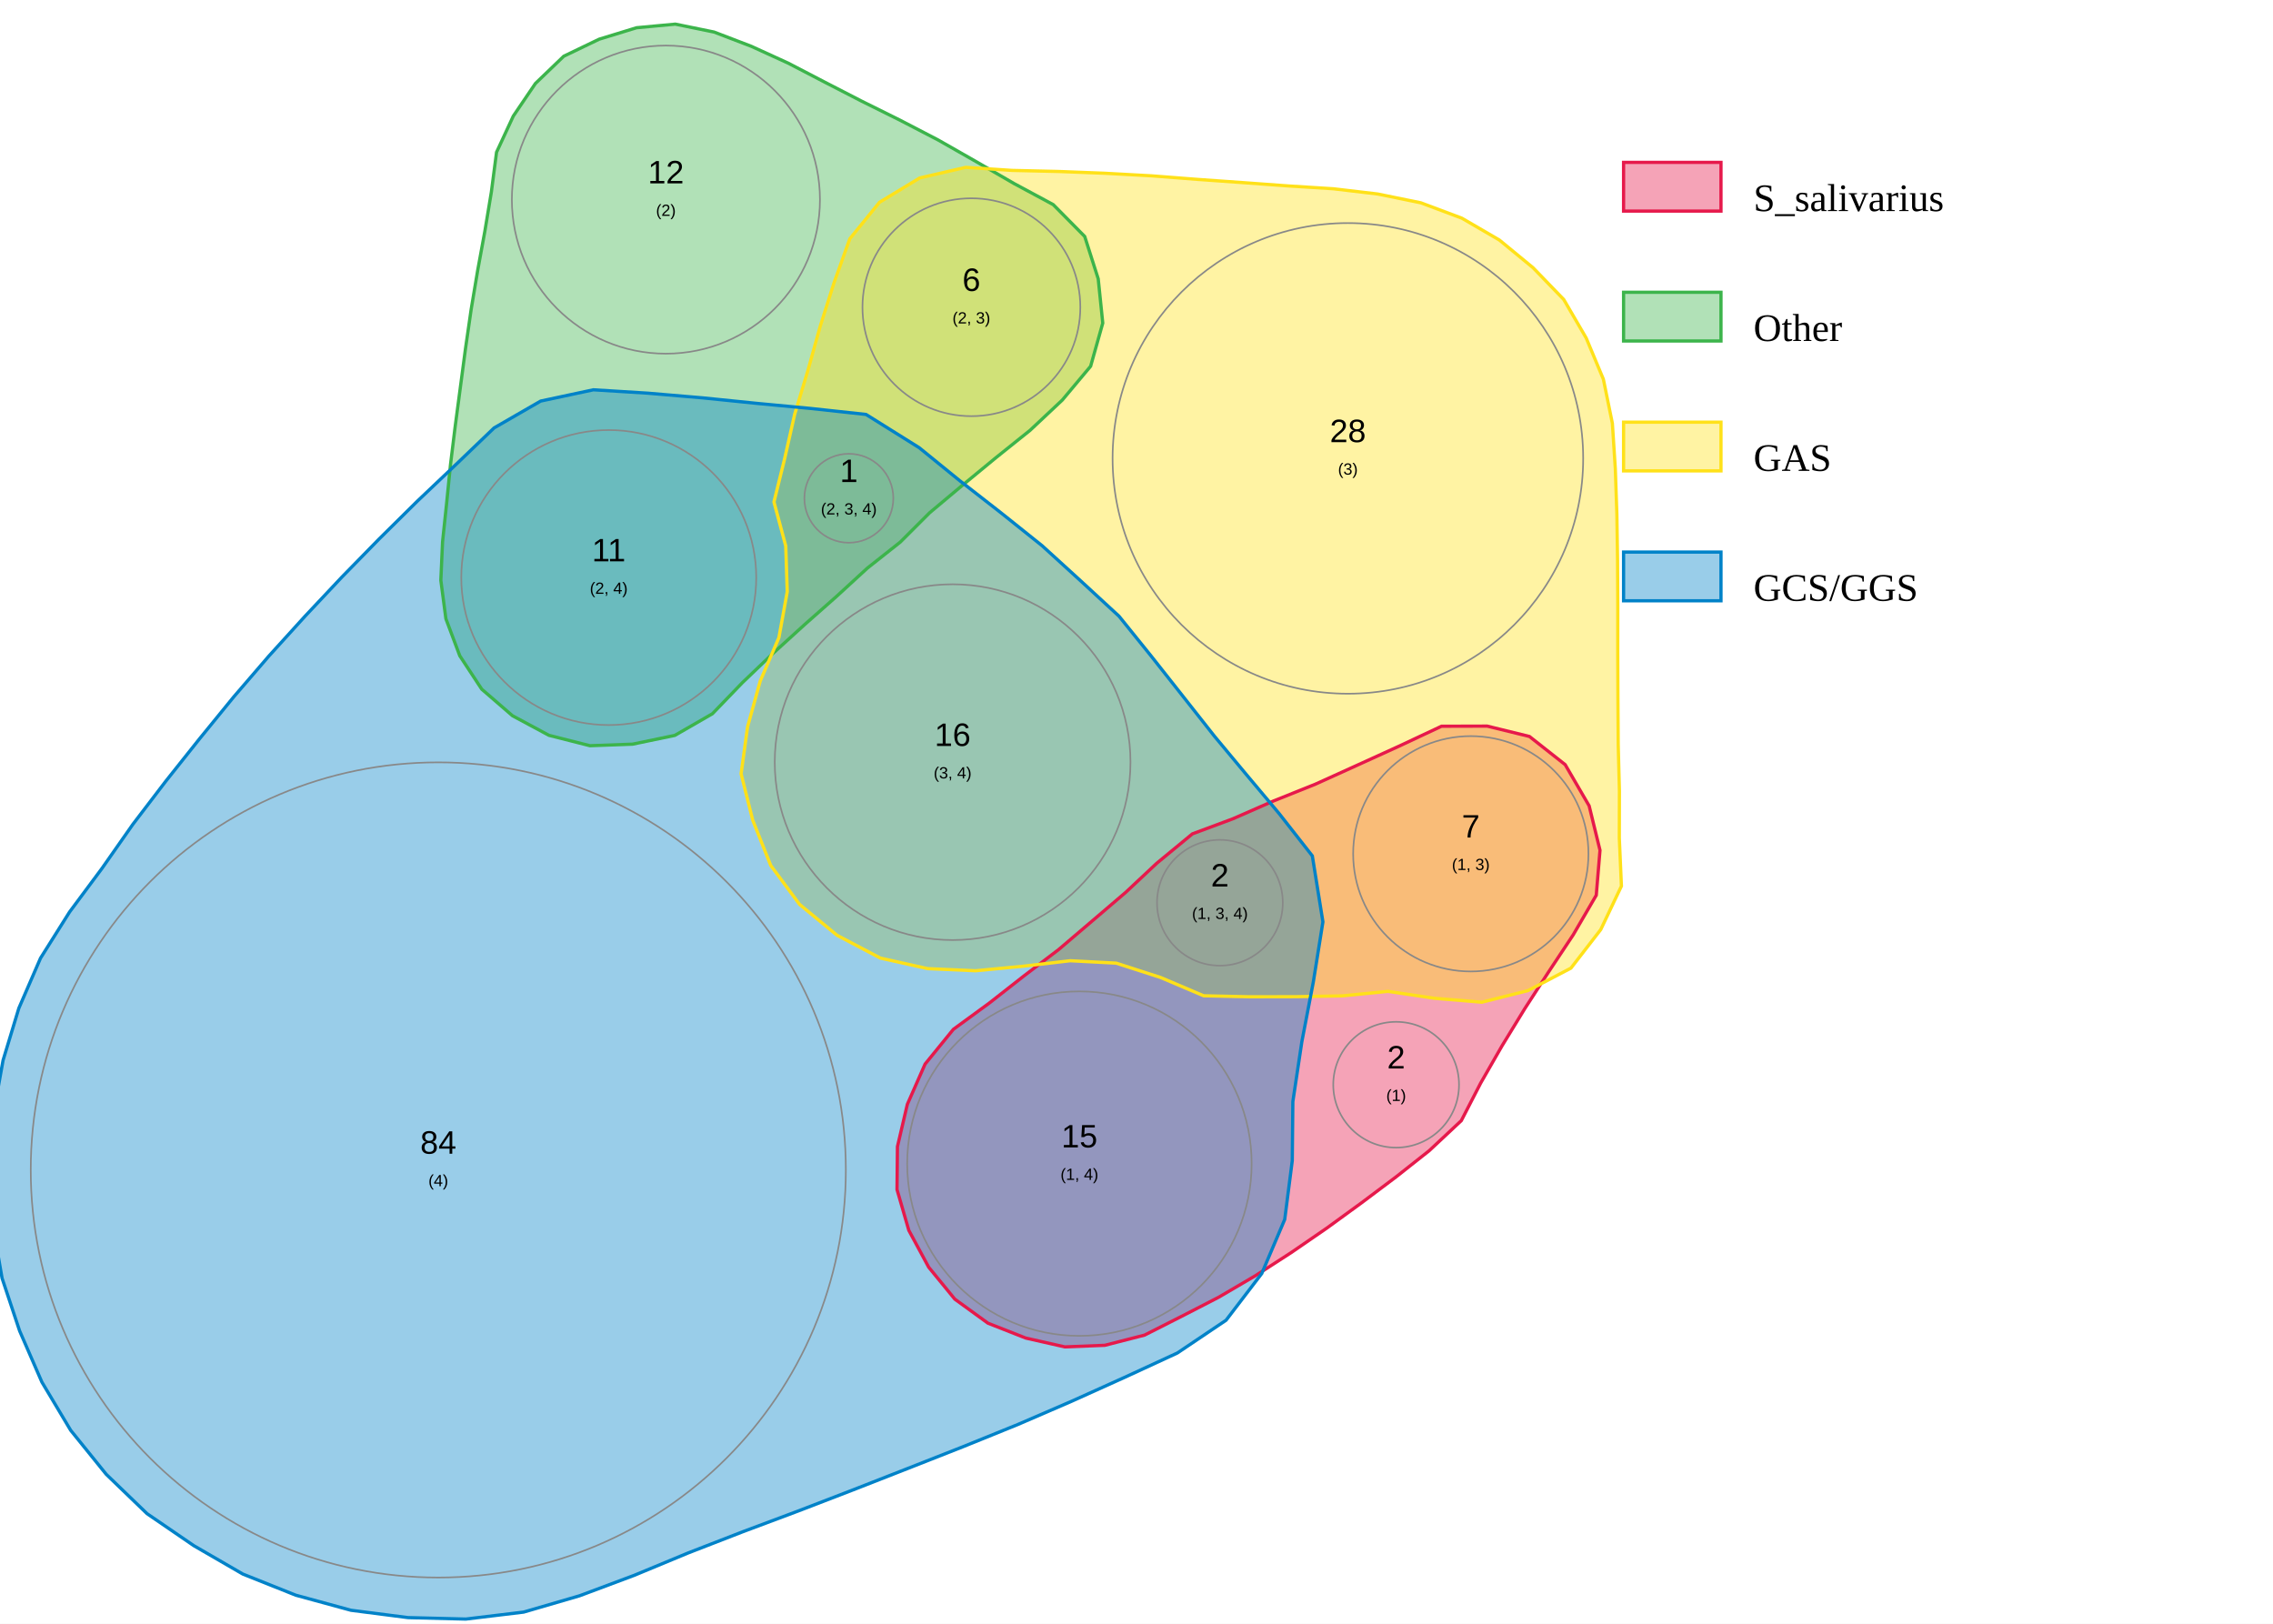
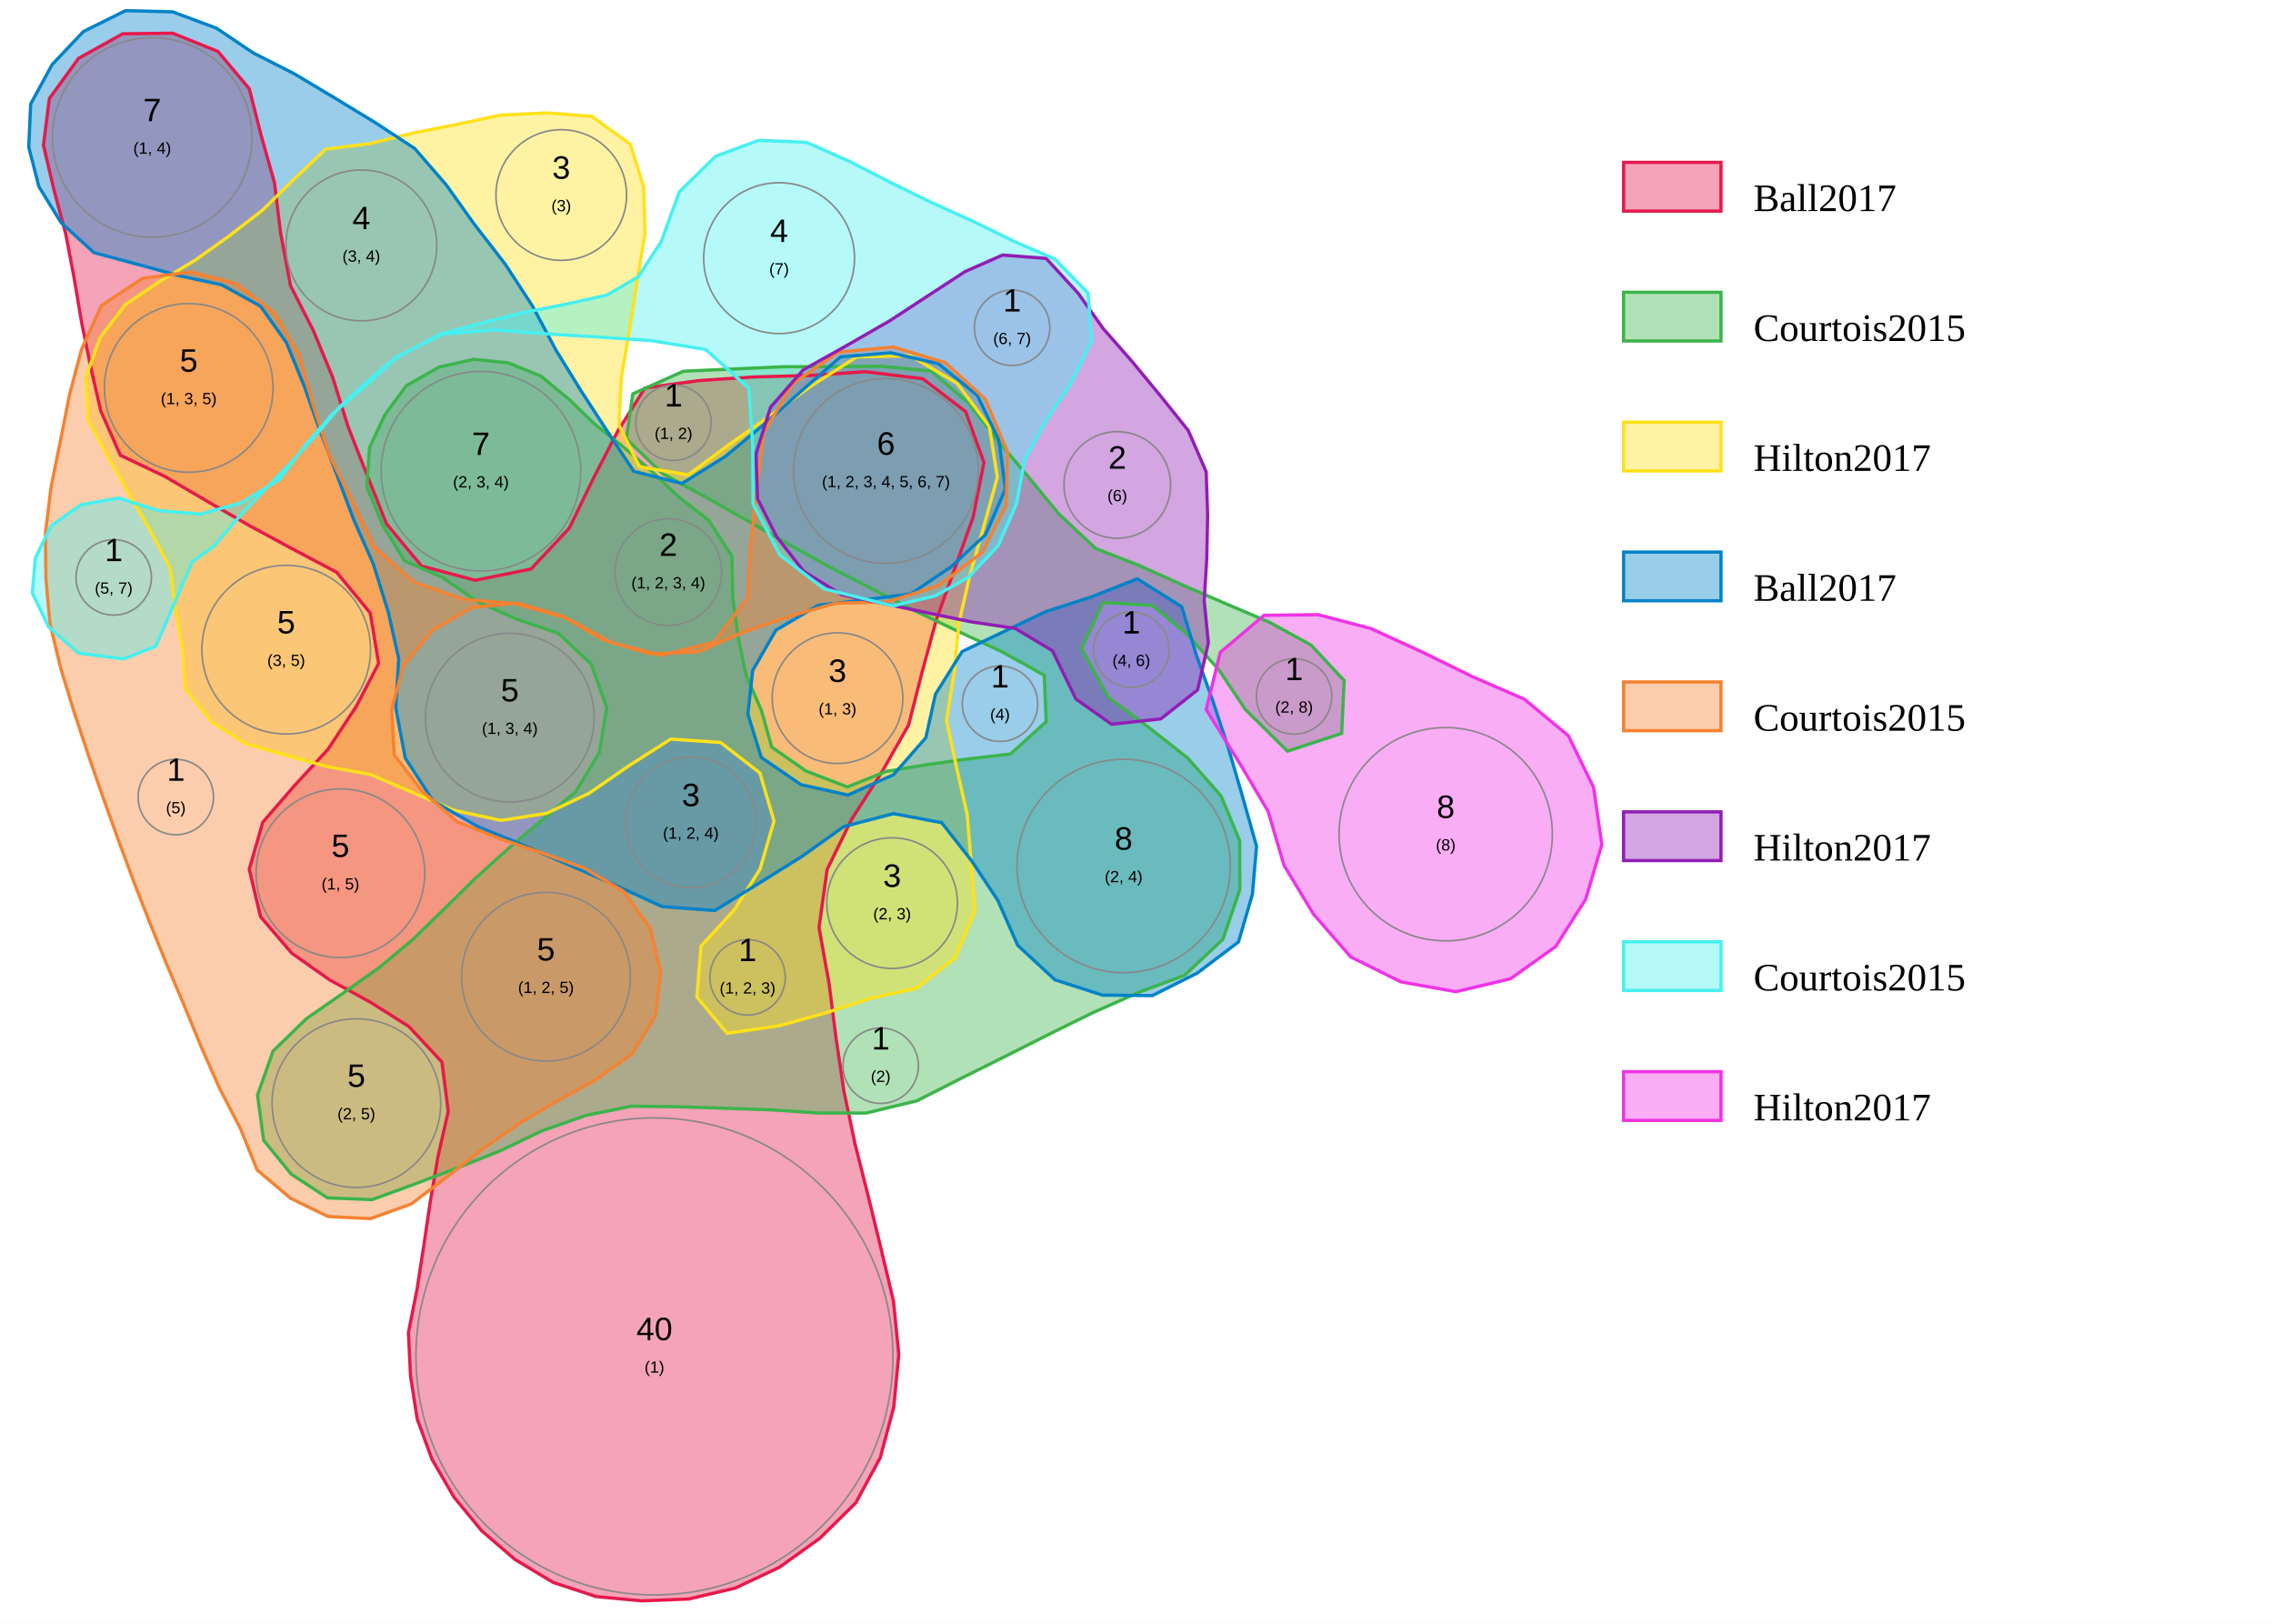
<svg xmlns="http://www.w3.org/2000/svg" xmlns:xlink="http://www.w3.org/1999/xlink" width="700" height="500">
  <defs>
    <style type="text/css">
  .borderLine {
	   stroke: none;
	   fill-opacity: 0.4;
  }
  .outLine {
	   stroke-width: 1;
	   fill: none;
  }
  .circle {
	   stroke: #888888;
	   stroke-width: 0.5;
	   fill: none;
    pointer-events: all;
  }
  .spcircle {
	   stroke: #FF2222;
	   stroke-width: 1;
	   fill: none;
    pointer-events: all;
  }
  .tLabel {
	   font-family: Arial;
    pointer-events: none;
	   font-size: 14px;
	   text-anchor: middle;
	   alignment-baseline: central;
  }
  .nLabel {
	   font-family: Arial;
    pointer-events: none;
	   font-size: 10px;
	   text-anchor: middle;
	   alignment-baseline: central;
  }
  .belong {
	   font-family: Arial;
    pointer-events: none;
	   font-size: 5px;
	   text-anchor: middle;
	   alignment-baseline: central;
  }
  .p0{
    stroke: none;
    fill: #e6194b;
  }
  .q0{
    fill: none;
    stroke: #e6194b;
  }
  .p1{
    stroke: none;
    fill: #3cb44b;
  }
  .q1{
    fill: none;
    stroke: #3cb44b;
  }
  .p2{
    stroke: none;
    fill: #ffe119;
  }
  .q2{
    fill: none;
    stroke: #ffe119;
  }
  .p3{
    stroke: none;
    fill: #0082c8;
  }
  .q3{
    fill: none;
    stroke: #0082c8;
  }
+   .p4{
+     stroke: none;
+     fill: #f58231;
+   }
+   .q4{
+     fill: none;
+     stroke: #f58231;
+   }
+   .p5{
+     stroke: none;
+     fill: #911eb4;
+   }
+   .q5{
+     fill: none;
+     stroke: #911eb4;
+   }
+   .p6{
+     stroke: none;
+     fill: #46f0f0;
+   }
+   .q6{
+     fill: none;
+     stroke: #46f0f0;
+   }
+   .p7{
+     stroke: none;
+     fill: #f032e6;
+   }
+   .q7{
+     fill: none;
+     stroke: #f032e6;
+   }

</style>
    <symbol id="bl0">
-       <path d="M 276.38 353.07 L 276.25 366.31 L 279.89 378.88 L 286.00 390.21 L 294.05 400.05 L 304.27 407.46 L 315.90 412.03 L 327.92 414.75 L 340.25 414.26 L 352.48 411.12 L 363.85 405.36 L 375.29 399.47 L 386.57 392.86 L 397.64 385.71 L 408.58 378.19 L 419.31 370.38 L 429.86 362.46 L 440.15 354.33 L 450.03 345.08 L 455.99 333.52 L 462.58 322.03 L 469.58 310.59 L 476.94 299.24 L 484.48 287.88 L 491.59 275.67 L 492.74 261.82 L 489.40 248.15 L 482.02 235.46 L 471.01 226.78 L 458.00 223.59 L 443.93 223.63 L 430.76 229.81 L 417.73 235.74 L 405.09 241.47 L 392.30 246.60 L 379.68 252.13 L 367.22 256.77 L 356.24 265.82 L 346.61 274.84 L 336.22 283.71 L 326.02 292.40 L 315.32 300.53 L 304.61 308.92 L 293.59 316.97 L 284.89 327.66 L 279.43 340.05 Z" />
+       <path d="M 128.44 396.98 L 125.78 410.35 L 126.44 423.81 L 128.48 436.93 L 133.05 449.40 L 139.80 461.00 L 148.33 471.36 L 158.55 480.18 L 170.34 487.27 L 183.57 491.64 L 197.61 492.95 L 212.08 492.39 L 226.46 489.01 L 239.99 482.63 L 252.42 473.74 L 263.55 462.76 L 271.10 448.84 L 275.24 433.29 L 276.80 417.06 L 275.15 400.63 L 271.33 384.52 L 267.40 368.43 L 263.36 352.43 L 259.92 336.14 L 257.46 319.58 L 255.30 302.74 L 252.22 285.63 L 254.73 267.73 L 262.24 252.35 L 271.48 237.92 L 279.80 223.30 L 283.94 207.07 L 288.30 191.04 L 293.91 175.39 L 299.68 159.27 L 303.02 142.42 L 297.40 126.77 L 284.23 116.65 L 266.47 114.46 L 249.40 115.63 L 232.34 116.06 L 215.24 117.19 L 198.61 119.48 L 190.20 132.85 L 182.71 147.36 L 175.34 162.60 L 163.55 175.20 L 146.33 178.68 L 129.82 174.28 L 119.03 161.29 L 113.16 146.60 L 107.23 131.48 L 102.45 116.20 L 96.51 101.81 L 89.48 88.01 L 86.41 71.73 L 84.55 56.36 L 80.45 41.82 L 76.78 27.35 L 67.12 15.85 L 53.18 10.23 L 37.78 10.41 L 24.20 17.96 L 15.21 30.34 L 13.38 44.71 L 16.60 58.42 L 20.24 72.02 L 22.82 85.59 L 25.12 99.23 L 27.90 112.87 L 31.03 126.53 L 37.07 140.19 L 50.74 146.70 L 63.64 154.26 L 76.61 161.74 L 89.88 168.94 L 103.65 176.19 L 114.03 188.77 L 116.61 204.29 L 109.68 217.59 L 101.02 230.72 L 90.69 241.91 L 80.93 253.19 L 76.76 267.66 L 80.23 282.29 L 89.84 293.51 L 101.58 301.78 L 114.01 308.58 L 125.90 316.08 L 136.10 327.04 L 138.04 342.23 L 134.89 356.15 L 132.54 369.86 L 130.53 383.44 Z" />
    </symbol>
    <symbol id="bl1">
-       <path d="M 184.52 12.07 L 173.62 17.31 L 164.89 25.70 L 158.08 35.74 L 152.92 46.87 L 151.32 59.12 L 149.32 71.20 L 147.11 83.25 L 145.09 95.32 L 143.35 107.38 L 141.76 119.37 L 140.18 131.30 L 138.72 143.19 L 137.54 155.04 L 136.29 166.85 L 135.76 178.69 L 137.32 190.54 L 141.60 201.95 L 148.35 212.21 L 157.83 220.40 L 169.06 226.43 L 181.68 229.63 L 194.81 229.15 L 207.82 226.45 L 219.39 219.79 L 228.62 210.22 L 238.13 201.12 L 247.81 192.32 L 257.58 183.69 L 267.13 174.93 L 277.26 166.92 L 286.31 157.88 L 296.36 149.46 L 306.63 141.00 L 317.22 132.51 L 327.14 123.20 L 335.87 112.78 L 339.61 99.49 L 338.21 85.86 L 334.05 72.81 L 324.36 63.01 L 312.28 56.51 L 300.50 49.70 L 288.87 43.08 L 277.10 36.97 L 265.40 31.17 L 253.96 25.28 L 242.71 19.43 L 231.36 14.25 L 219.91 9.87 L 207.98 7.43 L 196.04 8.54 Z" />
+       <path d="M 156.27 261.56 L 146.23 270.60 L 136.69 280.02 L 127.11 289.31 L 116.84 297.90 L 105.70 305.79 L 94.37 313.68 L 84.11 323.64 L 79.31 337.20 L 81.20 351.15 L 89.71 361.58 L 100.86 368.87 L 114.60 369.41 L 127.70 364.61 L 140.73 359.68 L 154.01 354.39 L 166.89 348.23 L 180.46 343.47 L 194.48 340.63 L 208.78 340.81 L 223.12 341.26 L 237.61 341.76 L 251.99 342.73 L 266.70 342.75 L 282.32 338.99 L 295.97 332.06 L 309.48 325.34 L 323.02 318.50 L 336.56 311.83 L 350.45 305.67 L 364.83 300.31 L 376.63 289.20 L 381.82 273.96 L 381.76 258.90 L 376.10 245.18 L 365.78 233.44 L 353.52 223.80 L 341.38 214.76 L 333.04 199.71 L 339.65 185.54 L 354.87 186.42 L 365.37 195.11 L 375.36 206.26 L 383.49 218.43 L 396.50 231.31 L 413.17 225.83 L 413.96 209.56 L 403.75 198.63 L 391.05 191.67 L 377.56 185.92 L 364.19 180.16 L 350.88 174.16 L 337.45 168.91 L 326.05 158.22 L 316.74 146.91 L 307.29 135.70 L 298.33 124.17 L 286.70 114.22 L 271.44 112.80 L 256.74 112.89 L 241.59 112.92 L 225.82 113.63 L 210.47 114.31 L 194.88 121.28 L 192.88 135.12 L 204.01 145.83 L 217.99 153.43 L 231.26 160.95 L 244.09 168.27 L 256.92 175.37 L 269.78 181.94 L 282.49 188.44 L 295.22 194.49 L 308.48 200.64 L 321.60 207.94 L 322.18 222.23 L 311.21 232.18 L 298.05 233.71 L 285.37 235.48 L 272.82 237.56 L 260.96 242.32 L 248.22 237.42 L 237.65 230.04 L 234.53 218.86 L 229.75 207.85 L 227.25 195.95 L 225.66 183.85 L 225.38 171.22 L 218.18 160.14 L 209.08 153.10 L 200.79 145.20 L 192.11 137.76 L 183.23 130.70 L 175.26 122.99 L 166.54 115.79 L 156.51 111.73 L 145.92 110.65 L 135.20 113.04 L 125.12 118.77 L 118.50 127.79 L 113.79 137.88 L 112.96 149.91 L 117.82 161.65 L 124.59 172.69 L 136.29 177.81 L 147.12 185.35 L 159.31 190.71 L 171.95 195.02 L 182.04 204.45 L 186.86 217.91 L 184.58 231.75 L 177.33 243.77 L 166.66 252.74 Z" />
    </symbol>
    <symbol id="bl2">
-       <path d="M 241.98 168.12 L 242.44 182.21 L 239.87 196.35 L 234.12 209.71 L 230.22 223.81 L 228.23 238.28 L 231.82 252.59 L 237.36 266.51 L 246.24 278.50 L 257.78 288.00 L 271.11 295.02 L 285.68 298.27 L 300.45 298.93 L 315.19 297.52 L 329.59 295.84 L 343.74 296.58 L 357.41 300.99 L 370.69 306.63 L 384.99 306.94 L 399.26 306.91 L 413.42 306.66 L 427.45 305.27 L 441.75 307.40 L 456.36 308.61 L 470.54 305.05 L 483.79 298.12 L 492.97 286.25 L 499.34 272.85 L 498.69 258.08 L 498.72 243.54 L 498.35 229.23 L 498.26 215.05 L 498.21 200.89 L 498.22 186.74 L 498.15 172.58 L 497.94 158.44 L 497.46 144.34 L 496.55 130.36 L 493.78 116.77 L 488.49 104.09 L 481.58 92.23 L 472.12 82.44 L 461.75 73.91 L 450.19 67.18 L 437.57 62.45 L 424.28 59.74 L 410.64 58.13 L 396.82 57.26 L 382.86 56.24 L 368.78 55.24 L 354.58 54.14 L 340.25 53.35 L 325.94 52.80 L 311.65 52.47 L 297.41 51.53 L 283.23 54.80 L 270.85 62.29 L 261.71 73.53 L 256.86 87.04 L 252.57 100.55 L 248.78 114.16 L 244.74 127.53 L 241.64 141.24 L 238.35 154.57 Z" />
+       <path d="M 80.81 64.74 L 70.64 72.61 L 60.14 80.09 L 49.07 86.72 L 38.54 93.88 L 30.89 103.87 L 26.48 115.88 L 27.04 129.01 L 33.09 140.42 L 39.46 151.60 L 46.33 163.48 L 52.39 174.94 L 54.05 187.97 L 56.26 199.94 L 57.07 212.05 L 65.22 222.34 L 75.70 229.03 L 87.87 232.52 L 100.69 236.04 L 114.10 238.49 L 126.76 243.92 L 139.79 249.51 L 154.31 252.63 L 168.36 250.45 L 181.43 244.27 L 193.74 235.76 L 206.57 227.59 L 221.90 228.63 L 234.01 238.01 L 238.36 252.83 L 234.06 267.63 L 226.19 280.10 L 215.88 291.36 L 214.63 307.02 L 223.94 318.19 L 240.16 315.82 L 254.64 311.79 L 268.17 307.40 L 282.15 304.33 L 294.06 295.05 L 300.32 280.40 L 299.12 265.95 L 297.85 250.77 L 294.55 236.17 L 291.48 221.84 L 293.91 206.82 L 295.32 191.76 L 298.75 176.89 L 303.02 161.95 L 307.16 146.90 L 304.63 131.21 L 294.73 118.03 L 280.34 109.51 L 263.84 109.91 L 249.63 118.97 L 236.95 128.21 L 224.18 137.15 L 211.94 146.23 L 196.90 143.73 L 190.61 130.89 L 191.31 116.49 L 193.83 101.73 L 196.17 86.85 L 198.64 71.85 L 198.22 57.54 L 194.10 44.40 L 182.24 35.82 L 168.45 34.78 L 154.19 35.43 L 140.54 38.34 L 127.04 40.99 L 113.70 44.24 L 100.32 45.92 L 89.99 55.72 Z" />
    </symbol>
    <symbol id="bl3">
-       <path d="M -3.25 359.87 L -2.29 376.80 L 0.64 393.60 L 6.05 409.84 L 12.90 425.59 L 21.77 440.44 L 32.72 453.99 L 45.28 466.10 L 59.67 475.95 L 74.78 484.70 L 91.09 491.21 L 108.09 495.85 L 125.64 498.11 L 143.47 498.56 L 161.27 496.41 L 178.48 491.39 L 195.30 485.10 L 211.93 478.20 L 228.76 471.67 L 245.75 465.31 L 262.71 458.78 L 279.67 452.14 L 296.62 445.47 L 313.45 438.65 L 330.02 431.49 L 346.34 424.13 L 362.58 416.63 L 377.58 406.54 L 388.58 392.15 L 395.65 375.50 L 397.97 357.41 L 398.15 339.22 L 400.92 320.79 L 404.46 302.36 L 407.41 283.87 L 404.15 263.56 L 393.91 250.50 L 383.87 238.55 L 374.01 226.71 L 364.23 214.31 L 354.46 201.95 L 344.61 189.74 L 332.93 178.97 L 320.91 168.02 L 308.06 157.75 L 295.61 148.05 L 283.08 137.86 L 266.70 127.62 L 249.60 125.77 L 233.27 124.23 L 216.35 122.51 L 199.50 121.07 L 182.74 120.03 L 166.51 123.50 L 152.16 131.77 L 140.38 143.07 L 128.51 154.34 L 116.84 165.88 L 105.31 177.67 L 93.97 189.72 L 82.82 202.00 L 71.98 214.59 L 61.47 227.47 L 51.09 240.51 L 40.95 253.79 L 31.38 267.44 L 21.43 280.82 L 12.48 295.04 L 5.81 310.44 L 0.94 326.51 L -2.03 343.05 Z" />
+       <path d="M 66.65 8.67 L 53.12 3.64 L 38.65 3.28 L 25.70 9.70 L 16.06 19.88 L 9.45 32.01 L 8.85 45.29 L 11.97 57.46 L 18.79 68.55 L 28.95 77.81 L 41.98 81.30 L 55.08 84.89 L 68.26 87.70 L 80.22 94.28 L 88.21 105.50 L 93.57 118.61 L 98.43 132.33 L 103.70 146.10 L 108.92 159.99 L 114.97 173.67 L 119.62 188.61 L 122.79 202.83 L 121.88 217.98 L 124.80 233.42 L 133.37 246.66 L 147.25 254.58 L 161.45 260.37 L 175.57 266.49 L 189.79 272.70 L 203.88 279.16 L 220.14 280.38 L 233.57 272.09 L 246.97 263.72 L 259.88 254.52 L 275.13 250.55 L 289.99 253.32 L 299.24 265.10 L 307.33 277.32 L 313.42 291.10 L 324.88 301.72 L 339.55 306.44 L 354.86 306.58 L 368.73 299.64 L 381.41 290.05 L 385.69 275.41 L 386.97 260.59 L 382.76 245.64 L 378.40 230.73 L 373.61 216.12 L 368.49 201.91 L 363.93 186.84 L 350.23 178.23 L 336.38 183.70 L 322.03 188.35 L 309.06 194.52 L 296.32 200.61 L 288.08 213.78 L 285.13 227.15 L 275.13 238.58 L 261.13 244.82 L 246.65 241.62 L 234.44 233.23 L 230.32 219.87 L 231.81 206.45 L 238.94 194.06 L 251.98 186.37 L 266.21 184.73 L 280.53 182.86 L 292.83 174.59 L 303.53 164.62 L 309.64 150.58 L 307.60 135.41 L 300.93 121.66 L 288.97 111.99 L 274.30 108.64 L 258.83 109.90 L 246.62 120.56 L 235.28 130.67 L 223.38 140.56 L 210.00 148.89 L 195.17 145.13 L 187.20 133.06 L 179.18 120.73 L 171.21 107.82 L 164.04 94.33 L 155.64 81.41 L 146.06 69.03 L 137.44 56.95 L 127.71 45.73 L 115.46 37.69 L 103.01 30.13 L 90.50 22.65 L 77.97 16.29 Z" />
+     </symbol>
+     <symbol id="bl4">
+       <path d="M 14.14 178.09 L 15.38 192.01 L 18.66 205.62 L 22.76 219.06 L 27.19 232.44 L 31.79 245.70 L 36.48 258.75 L 41.27 271.67 L 46.27 284.47 L 51.44 297.18 L 56.80 309.80 L 62.04 322.54 L 67.65 335.20 L 74.01 347.44 L 79.20 360.28 L 89.54 369.03 L 101.05 374.61 L 114.11 375.25 L 126.70 370.70 L 137.55 362.48 L 148.38 354.04 L 159.61 346.14 L 171.32 339.16 L 183.20 332.69 L 194.58 324.61 L 201.81 312.89 L 203.43 299.32 L 200.20 285.74 L 191.97 274.42 L 179.90 267.33 L 166.93 262.64 L 153.80 258.23 L 140.78 253.07 L 130.01 243.62 L 121.40 232.45 L 120.62 218.44 L 124.22 205.01 L 133.10 194.19 L 145.30 187.08 L 159.35 185.70 L 173.21 189.79 L 185.85 197.06 L 199.99 201.31 L 214.86 200.77 L 228.60 194.79 L 242.93 189.87 L 257.25 185.76 L 273.09 185.36 L 289.18 180.31 L 302.45 170.14 L 309.89 155.65 L 310.26 139.11 L 303.41 122.87 L 291.13 111.69 L 275.13 106.85 L 258.08 108.45 L 244.18 118.16 L 235.10 133.39 L 233.07 150.66 L 231.21 167.29 L 230.28 184.07 L 219.93 197.71 L 203.71 201.80 L 188.38 197.93 L 174.38 190.30 L 158.37 185.85 L 142.79 184.57 L 127.48 179.26 L 115.27 168.41 L 108.46 154.22 L 101.28 139.84 L 96.39 124.57 L 92.21 109.67 L 84.61 96.42 L 72.80 87.39 L 58.72 83.71 L 43.89 85.72 L 31.29 94.02 L 25.11 107.53 L 21.40 121.56 L 18.61 135.78 L 15.73 149.96 L 13.98 164.18 Z" />
+     </symbol>
+     <symbol id="bl5">
+       <path d="M 308.74 78.54 L 297.22 83.62 L 286.26 90.77 L 274.06 98.75 L 260.89 106.32 L 247.34 113.91 L 237.29 125.41 L 232.81 139.73 L 233.31 153.63 L 239.22 165.34 L 247.57 175.97 L 259.24 183.15 L 272.62 185.96 L 285.98 188.79 L 299.17 191.50 L 312.63 193.51 L 324.10 200.38 L 331.37 215.27 L 342.32 223.01 L 357.47 221.37 L 368.81 212.45 L 372.13 197.98 L 370.85 185.03 L 371.64 171.96 L 371.91 158.70 L 371.46 145.28 L 365.94 132.57 L 357.43 121.97 L 348.78 111.49 L 339.73 101.16 L 332.01 90.27 L 322.16 79.57 Z" />
+     </symbol>
+     <symbol id="bl6">
+       <path d="M 10.89 171.81 L 9.95 182.63 L 14.98 193.08 L 24.20 201.15 L 38.07 202.91 L 47.97 198.98 L 59.22 173.02 L 65.92 168.17 L 73.23 159.62 L 81.23 151.15 L 89.40 142.66 L 97.25 134.07 L 104.69 125.20 L 113.20 117.36 L 121.76 110.14 L 136.22 102.89 L 152.33 101.59 L 168.63 102.82 L 184.68 103.81 L 200.53 104.89 L 217.33 107.61 L 230.59 119.54 L 231.81 137.34 L 231.91 155.21 L 240.23 170.97 L 253.81 181.34 L 275.00 186.57 L 288.11 183.45 L 298.25 177.76 L 307.46 167.95 L 313.05 155.07 L 315.58 141.54 L 322.40 129.14 L 329.90 117.94 L 336.20 104.99 L 335.07 90.26 L 324.87 79.76 L 312.35 74.37 L 299.95 68.29 L 287.23 62.54 L 274.69 56.41 L 261.87 49.82 L 248.34 43.82 L 233.59 43.23 L 220.35 48.14 L 209.20 59.08 L 203.64 74.38 L 196.55 85.25 L 186.90 90.86 L 174.15 93.69 L 160.84 96.31 L 148.45 99.46 L 135.30 102.96 L 121.75 110.37 L 112.47 118.90 L 102.49 127.36 L 94.08 137.00 L 86.13 147.61 L 74.31 154.79 L 61.67 158.31 L 48.68 157.22 L 36.51 153.36 L 24.87 155.44 L 15.71 161.96 Z" />
+     </symbol>
+     <symbol id="bl7">
+       <path d="M 405.92 189.28 L 389.29 189.47 L 375.80 200.89 L 371.45 218.48 L 382.35 235.98 L 390.53 249.84 L 395.42 266.43 L 404.50 281.48 L 415.99 294.67 L 431.42 302.35 L 448.33 305.37 L 465.17 301.39 L 479.10 291.46 L 488.34 276.89 L 493.30 260.08 L 490.77 242.48 L 483.02 226.58 L 469.48 215.32 L 453.50 208.39 L 437.92 200.75 L 422.12 193.52 Z" />
    </symbol>
  </defs>
  <rect width="700" height="500" style="fill:#fff;stroke-width:0" />
  <use class="p0 borderLine" xlink:href="#bl0" />
  <use class="p1 borderLine" xlink:href="#bl1" />
  <use class="p2 borderLine" xlink:href="#bl2" />
  <use class="p3 borderLine" xlink:href="#bl3" />
+   <use class="p4 borderLine" xlink:href="#bl4" />
+   <use class="p5 borderLine" xlink:href="#bl5" />
+   <use class="p6 borderLine" xlink:href="#bl6" />
+   <use class="p7 borderLine" xlink:href="#bl7" />
  <use class="q0 outLine" xlink:href="#bl0" />
  <use class="q1 outLine" xlink:href="#bl1" />
  <use class="q2 outLine" xlink:href="#bl2" />
  <use class="q3 outLine" xlink:href="#bl3" />
-   <circle class="circle" cx="429.959" cy="334.02" r="19.366" />
-   <text class="tLabel" x="429.96" y="314.02" />
-   <text class="nLabel" x="429.96" y="329.02">2</text>
-   <text class="belong" x="429.96" y="339.02">(1)</text>
-   <circle class="circle" cx="205.074" cy="61.469" r="47.438" />
-   <text class="tLabel" x="205.07" y="41.47" />
-   <text class="nLabel" x="205.07" y="56.47">12</text>
-   <text class="belong" x="205.07" y="66.47">(2)</text>
-   <circle class="circle" cx="299.154" cy="94.605" r="33.544" />
-   <text class="tLabel" x="299.15" y="74.60" />
-   <text class="nLabel" x="299.15" y="89.60">6</text>
-   <text class="belong" x="299.15" y="99.60">(2, 3)</text>
-   <circle class="circle" cx="261.415" cy="153.427" r="13.694" />
-   <text class="tLabel" x="261.41" y="133.43" />
-   <text class="nLabel" x="261.41" y="148.43">1</text>
-   <text class="belong" x="261.41" y="158.43">(2, 3, 4)</text>
-   <circle class="circle" cx="187.475" cy="177.847" r="45.418" />
-   <text class="tLabel" x="187.47" y="157.85" />
-   <text class="nLabel" x="187.47" y="172.85">11</text>
-   <text class="belong" x="187.47" y="182.85">(2, 4)</text>
-   <circle class="circle" cx="415.099" cy="141.154" r="72.462" />
-   <text class="tLabel" x="415.10" y="121.15" />
-   <text class="nLabel" x="415.10" y="136.15">28</text>
-   <text class="belong" x="415.10" y="146.15">(3)</text>
-   <circle class="circle" cx="452.955" cy="262.907" r="36.231" />
-   <text class="tLabel" x="452.95" y="242.91" />
-   <text class="nLabel" x="452.95" y="257.91">7</text>
-   <text class="belong" x="452.95" y="267.91">(1, 3)</text>
-   <circle class="circle" cx="375.685" cy="277.984" r="19.366" />
-   <text class="tLabel" x="375.69" y="257.98" />
-   <text class="nLabel" x="375.69" y="272.98">2</text>
-   <text class="belong" x="375.69" y="282.98">(1, 3, 4)</text>
-   <circle class="circle" cx="293.369" cy="234.698" r="54.776" />
-   <text class="tLabel" x="293.37" y="214.70" />
-   <text class="nLabel" x="293.37" y="229.70">16</text>
-   <text class="belong" x="293.37" y="239.70">(3, 4)</text>
-   <circle class="circle" cx="134.979" cy="360.264" r="125.509" />
-   <text class="tLabel" x="134.98" y="340.26" />
-   <text class="nLabel" x="134.98" y="355.26">84</text>
-   <text class="belong" x="134.98" y="365.26">(4)</text>
-   <circle class="circle" cx="332.42" cy="358.319" r="53.037" />
-   <text class="tLabel" x="332.42" y="338.32" />
-   <text class="nLabel" x="332.42" y="353.32">15</text>
-   <text class="belong" x="332.42" y="363.32">(1, 4)</text>
+   <use class="q4 outLine" xlink:href="#bl4" />
+   <use class="q5 outLine" xlink:href="#bl5" />
+   <use class="q6 outLine" xlink:href="#bl6" />
+   <use class="q7 outLine" xlink:href="#bl7" />
+   <circle class="circle" cx="201.541" cy="417.683" r="73.448" />
+   <text class="tLabel" x="201.54" y="397.68" />
+   <text class="nLabel" x="201.54" y="412.68">40</text>
+   <text class="belong" x="201.54" y="422.68">(1)</text>
+   <circle class="circle" cx="207.418" cy="130.172" r="11.613" />
+   <text class="tLabel" x="207.42" y="110.17" />
+   <text class="nLabel" x="207.42" y="125.17">1</text>
+   <text class="belong" x="207.42" y="135.17">(1, 2)</text>
+   <circle class="circle" cx="230.231" cy="300.955" r="11.613" />
+   <text class="tLabel" x="230.23" y="280.95" />
+   <text class="nLabel" x="230.23" y="295.95">1</text>
+   <text class="belong" x="230.23" y="305.95">(1, 2, 3)</text>
+   <circle class="circle" cx="205.809" cy="176.18" r="16.423" />
+   <text class="tLabel" x="205.81" y="156.18" />
+   <text class="nLabel" x="205.81" y="171.18">2</text>
+   <text class="belong" x="205.81" y="181.18">(1, 2, 3, 4)</text>
+   <circle class="circle" cx="272.853" cy="145.029" r="28.446" />
+   <text class="tLabel" x="272.85" y="125.03" />
+   <text class="nLabel" x="272.85" y="140.03">6</text>
+   <text class="belong" x="272.85" y="150.03">(1, 2, 3, 4, 5, 6, 7)</text>
+   <circle class="circle" cx="271.221" cy="328.169" r="11.613" />
+   <text class="tLabel" x="271.22" y="308.17" />
+   <text class="nLabel" x="271.22" y="323.17">1</text>
+   <text class="belong" x="271.22" y="333.17">(2)</text>
+   <circle class="circle" cx="274.741" cy="278.1" r="20.114" />
+   <text class="tLabel" x="274.74" y="258.10" />
+   <text class="nLabel" x="274.74" y="273.10">3</text>
+   <text class="belong" x="274.74" y="283.10">(2, 3)</text>
+   <circle class="circle" cx="148.111" cy="145.101" r="30.725" />
+   <text class="tLabel" x="148.11" y="125.10" />
+   <text class="nLabel" x="148.11" y="140.10">7</text>
+   <text class="belong" x="148.11" y="150.10">(2, 3, 4)</text>
+   <circle class="circle" cx="346.043" cy="266.663" r="32.847" />
+   <text class="tLabel" x="346.04" y="246.66" />
+   <text class="nLabel" x="346.04" y="261.66">8</text>
+   <text class="belong" x="346.04" y="271.66">(2, 4)</text>
+   <circle class="circle" cx="109.753" cy="339.682" r="25.968" />
+   <text class="tLabel" x="109.75" y="319.68" />
+   <text class="nLabel" x="109.75" y="334.68">5</text>
+   <text class="belong" x="109.75" y="344.68">(2, 5)</text>
+   <circle class="circle" cx="398.527" cy="214.44" r="11.613" />
+   <text class="tLabel" x="398.53" y="194.44" />
+   <text class="nLabel" x="398.53" y="209.44">1</text>
+   <text class="belong" x="398.53" y="219.44">(2, 8)</text>
+   <circle class="circle" cx="172.846" cy="60.052" r="20.114" />
+   <text class="tLabel" x="172.85" y="40.05" />
+   <text class="nLabel" x="172.85" y="55.05">3</text>
+   <text class="belong" x="172.85" y="65.05">(3)</text>
+   <circle class="circle" cx="257.925" cy="214.987" r="20.114" />
+   <text class="tLabel" x="257.92" y="194.99" />
+   <text class="nLabel" x="257.92" y="209.99">3</text>
+   <text class="belong" x="257.92" y="219.99">(1, 3)</text>
+   <circle class="circle" cx="157.008" cy="220.993" r="25.968" />
+   <text class="tLabel" x="157.01" y="200.99" />
+   <text class="nLabel" x="157.01" y="215.99">5</text>
+   <text class="belong" x="157.01" y="225.99">(1, 3, 4)</text>
+   <circle class="circle" cx="111.282" cy="75.57" r="23.226" />
+   <text class="tLabel" x="111.28" y="55.57" />
+   <text class="nLabel" x="111.28" y="70.57">4</text>
+   <text class="belong" x="111.28" y="80.57">(3, 4)</text>
+   <circle class="circle" cx="88.143" cy="200.054" r="25.968" />
+   <text class="tLabel" x="88.14" y="180.05" />
+   <text class="nLabel" x="88.14" y="195.05">5</text>
+   <text class="belong" x="88.14" y="205.05">(3, 5)</text>
+   <circle class="circle" cx="58.119" cy="119.447" r="25.968" />
+   <text class="tLabel" x="58.12" y="99.45" />
+   <text class="nLabel" x="58.12" y="114.45">5</text>
+   <text class="belong" x="58.12" y="124.45">(1, 3, 5)</text>
+   <circle class="circle" cx="307.958" cy="216.701" r="11.613" />
+   <text class="tLabel" x="307.96" y="196.70" />
+   <text class="nLabel" x="307.96" y="211.70">1</text>
+   <text class="belong" x="307.96" y="221.70">(4)</text>
+   <circle class="circle" cx="46.883" cy="42.326" r="30.725" />
+   <text class="tLabel" x="46.88" y="22.33" />
+   <text class="nLabel" x="46.88" y="37.33">7</text>
+   <text class="belong" x="46.88" y="47.33">(1, 4)</text>
+   <circle class="circle" cx="212.764" cy="253.241" r="20.114" />
+   <text class="tLabel" x="212.76" y="233.24" />
+   <text class="nLabel" x="212.76" y="248.24">3</text>
+   <text class="belong" x="212.76" y="258.24">(1, 2, 4)</text>
+   <circle class="circle" cx="348.413" cy="200.078" r="11.613" />
+   <text class="tLabel" x="348.41" y="180.08" />
+   <text class="nLabel" x="348.41" y="195.08">1</text>
+   <text class="belong" x="348.41" y="205.08">(4, 6)</text>
+   <circle class="circle" cx="54.145" cy="245.433" r="11.613" />
+   <text class="tLabel" x="54.15" y="225.43" />
+   <text class="nLabel" x="54.15" y="240.43">1</text>
+   <text class="belong" x="54.15" y="250.43">(5)</text>
+   <circle class="circle" cx="104.838" cy="268.89" r="25.968" />
+   <text class="tLabel" x="104.84" y="248.89" />
+   <text class="nLabel" x="104.84" y="263.89">5</text>
+   <text class="belong" x="104.84" y="273.89">(1, 5)</text>
+   <circle class="circle" cx="168.143" cy="300.771" r="25.968" />
+   <text class="tLabel" x="168.14" y="280.77" />
+   <text class="nLabel" x="168.14" y="295.77">5</text>
+   <text class="belong" x="168.14" y="305.77">(1, 2, 5)</text>
+   <circle class="circle" cx="35.018" cy="177.804" r="11.613" />
+   <text class="tLabel" x="35.02" y="157.80" />
+   <text class="nLabel" x="35.02" y="172.80">1</text>
+   <text class="belong" x="35.02" y="182.80">(5, 7)</text>
+   <circle class="circle" cx="344.089" cy="149.332" r="16.423" />
+   <text class="tLabel" x="344.09" y="129.33" />
+   <text class="nLabel" x="344.09" y="144.33">2</text>
+   <text class="belong" x="344.09" y="154.33">(6)</text>
+   <circle class="circle" cx="311.694" cy="100.941" r="11.613" />
+   <text class="tLabel" x="311.69" y="80.94" />
+   <text class="nLabel" x="311.69" y="95.94">1</text>
+   <text class="belong" x="311.69" y="105.94">(6, 7)</text>
+   <circle class="circle" cx="239.935" cy="79.495" r="23.226" />
+   <text class="tLabel" x="239.94" y="59.50" />
+   <text class="nLabel" x="239.94" y="74.50">4</text>
+   <text class="belong" x="239.94" y="84.50">(7)</text>
+   <circle class="circle" cx="445.227" cy="256.882" r="32.847" />
+   <text class="tLabel" x="445.23" y="236.88" />
+   <text class="nLabel" x="445.23" y="251.88">8</text>
+   <text class="belong" x="445.23" y="261.88">(8)</text>
  <rect class="p0 borderLine" x="500.00" y="50.00" width="30.00" height="15.00" />
  <rect class="q0" x="500.00" y="50.00" width="30.00" height="15.00" />
-   <text class="legend" x="540.00" y="65.00">S_salivarius</text>
+   <text class="legend" x="540.00" y="65.00">Ball2017</text>
  <rect class="p1 borderLine" x="500.00" y="90.00" width="30.00" height="15.00" />
  <rect class="q1" x="500.00" y="90.00" width="30.00" height="15.00" />
-   <text class="legend" x="540.00" y="105.00">Other</text>
+   <text class="legend" x="540.00" y="105.00">Courtois2015</text>
  <rect class="p2 borderLine" x="500.00" y="130.00" width="30.00" height="15.00" />
  <rect class="q2" x="500.00" y="130.00" width="30.00" height="15.00" />
-   <text class="legend" x="540.00" y="145.00">GAS</text>
+   <text class="legend" x="540.00" y="145.00">Hilton2017</text>
  <rect class="p3 borderLine" x="500.00" y="170.00" width="30.00" height="15.00" />
  <rect class="q3" x="500.00" y="170.00" width="30.00" height="15.00" />
-   <text class="legend" x="540.00" y="185.00">GCS/GGS</text>
+   <text class="legend" x="540.00" y="185.00">Ball2017</text>
+   <rect class="p4 borderLine" x="500.00" y="210.00" width="30.00" height="15.00" />
+   <rect class="q4" x="500.00" y="210.00" width="30.00" height="15.00" />
+   <text class="legend" x="540.00" y="225.00">Courtois2015</text>
+   <rect class="p5 borderLine" x="500.00" y="250.00" width="30.00" height="15.00" />
+   <rect class="q5" x="500.00" y="250.00" width="30.00" height="15.00" />
+   <text class="legend" x="540.00" y="265.00">Hilton2017</text>
+   <rect class="p6 borderLine" x="500.00" y="290.00" width="30.00" height="15.00" />
+   <rect class="q6" x="500.00" y="290.00" width="30.00" height="15.00" />
+   <text class="legend" x="540.00" y="305.00">Courtois2015</text>
+   <rect class="p7 borderLine" x="500.00" y="330.00" width="30.00" height="15.00" />
+   <rect class="q7" x="500.00" y="330.00" width="30.00" height="15.00" />
+   <text class="legend" x="540.00" y="345.00">Hilton2017</text>
</svg>
